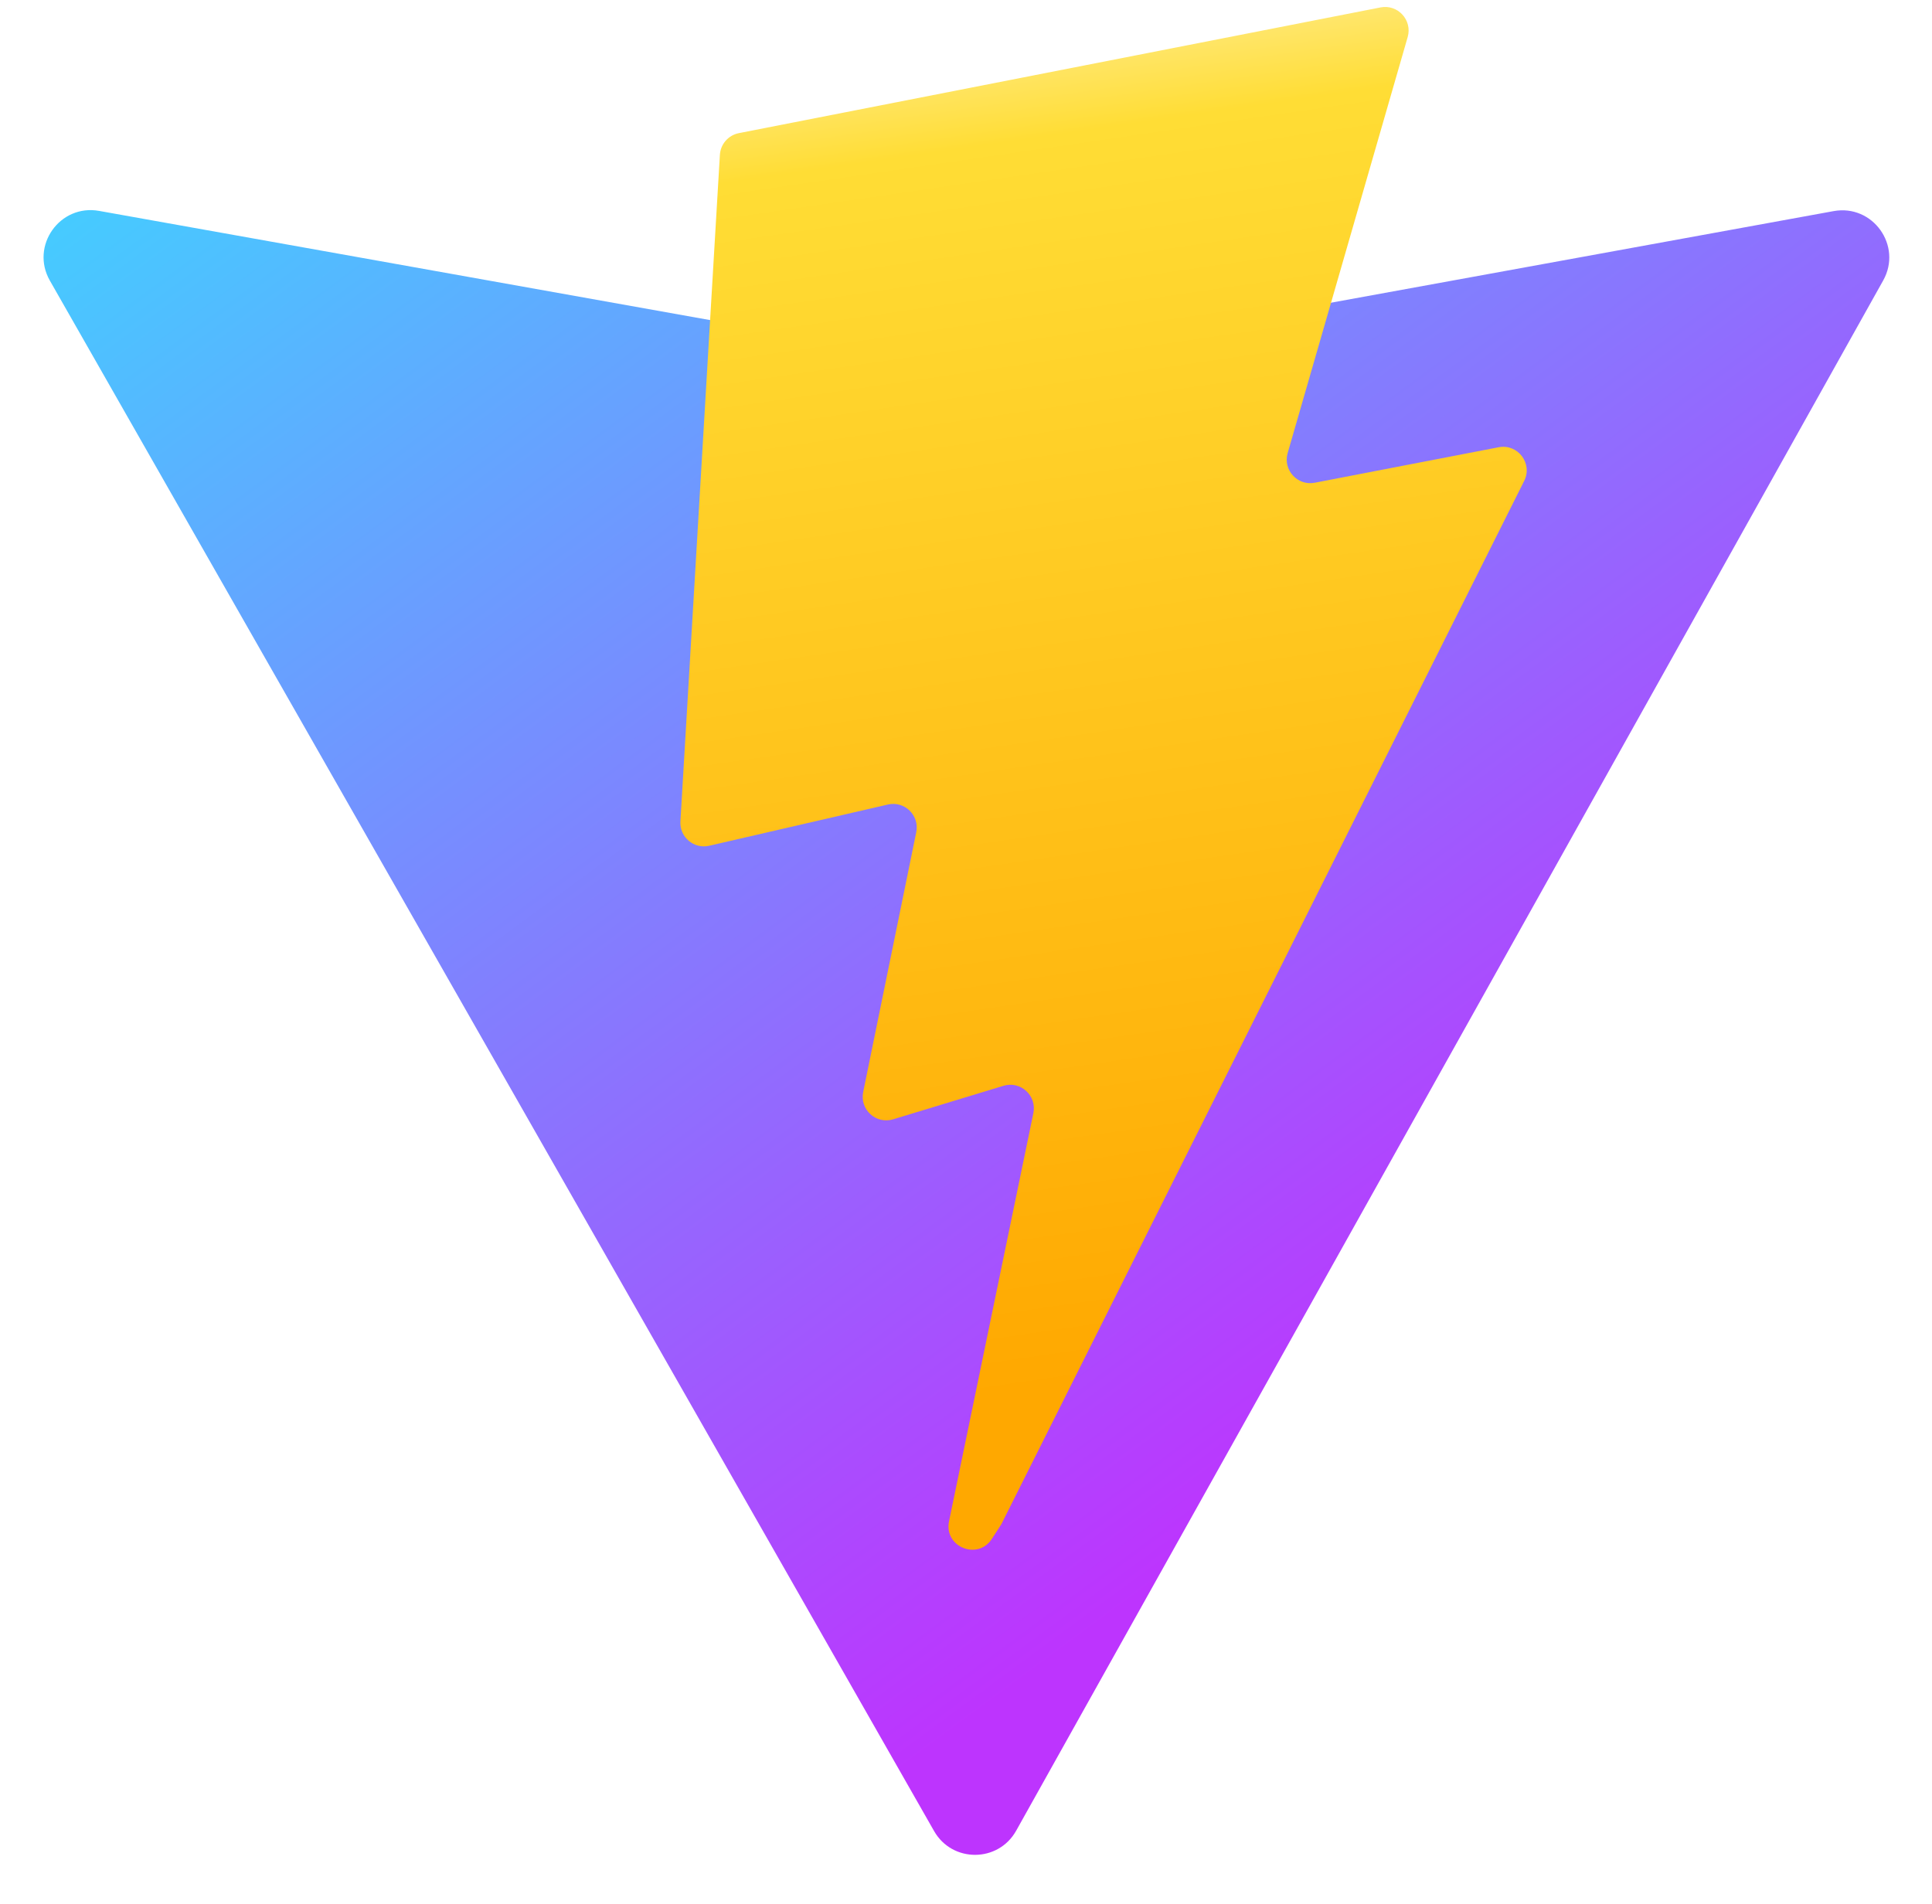
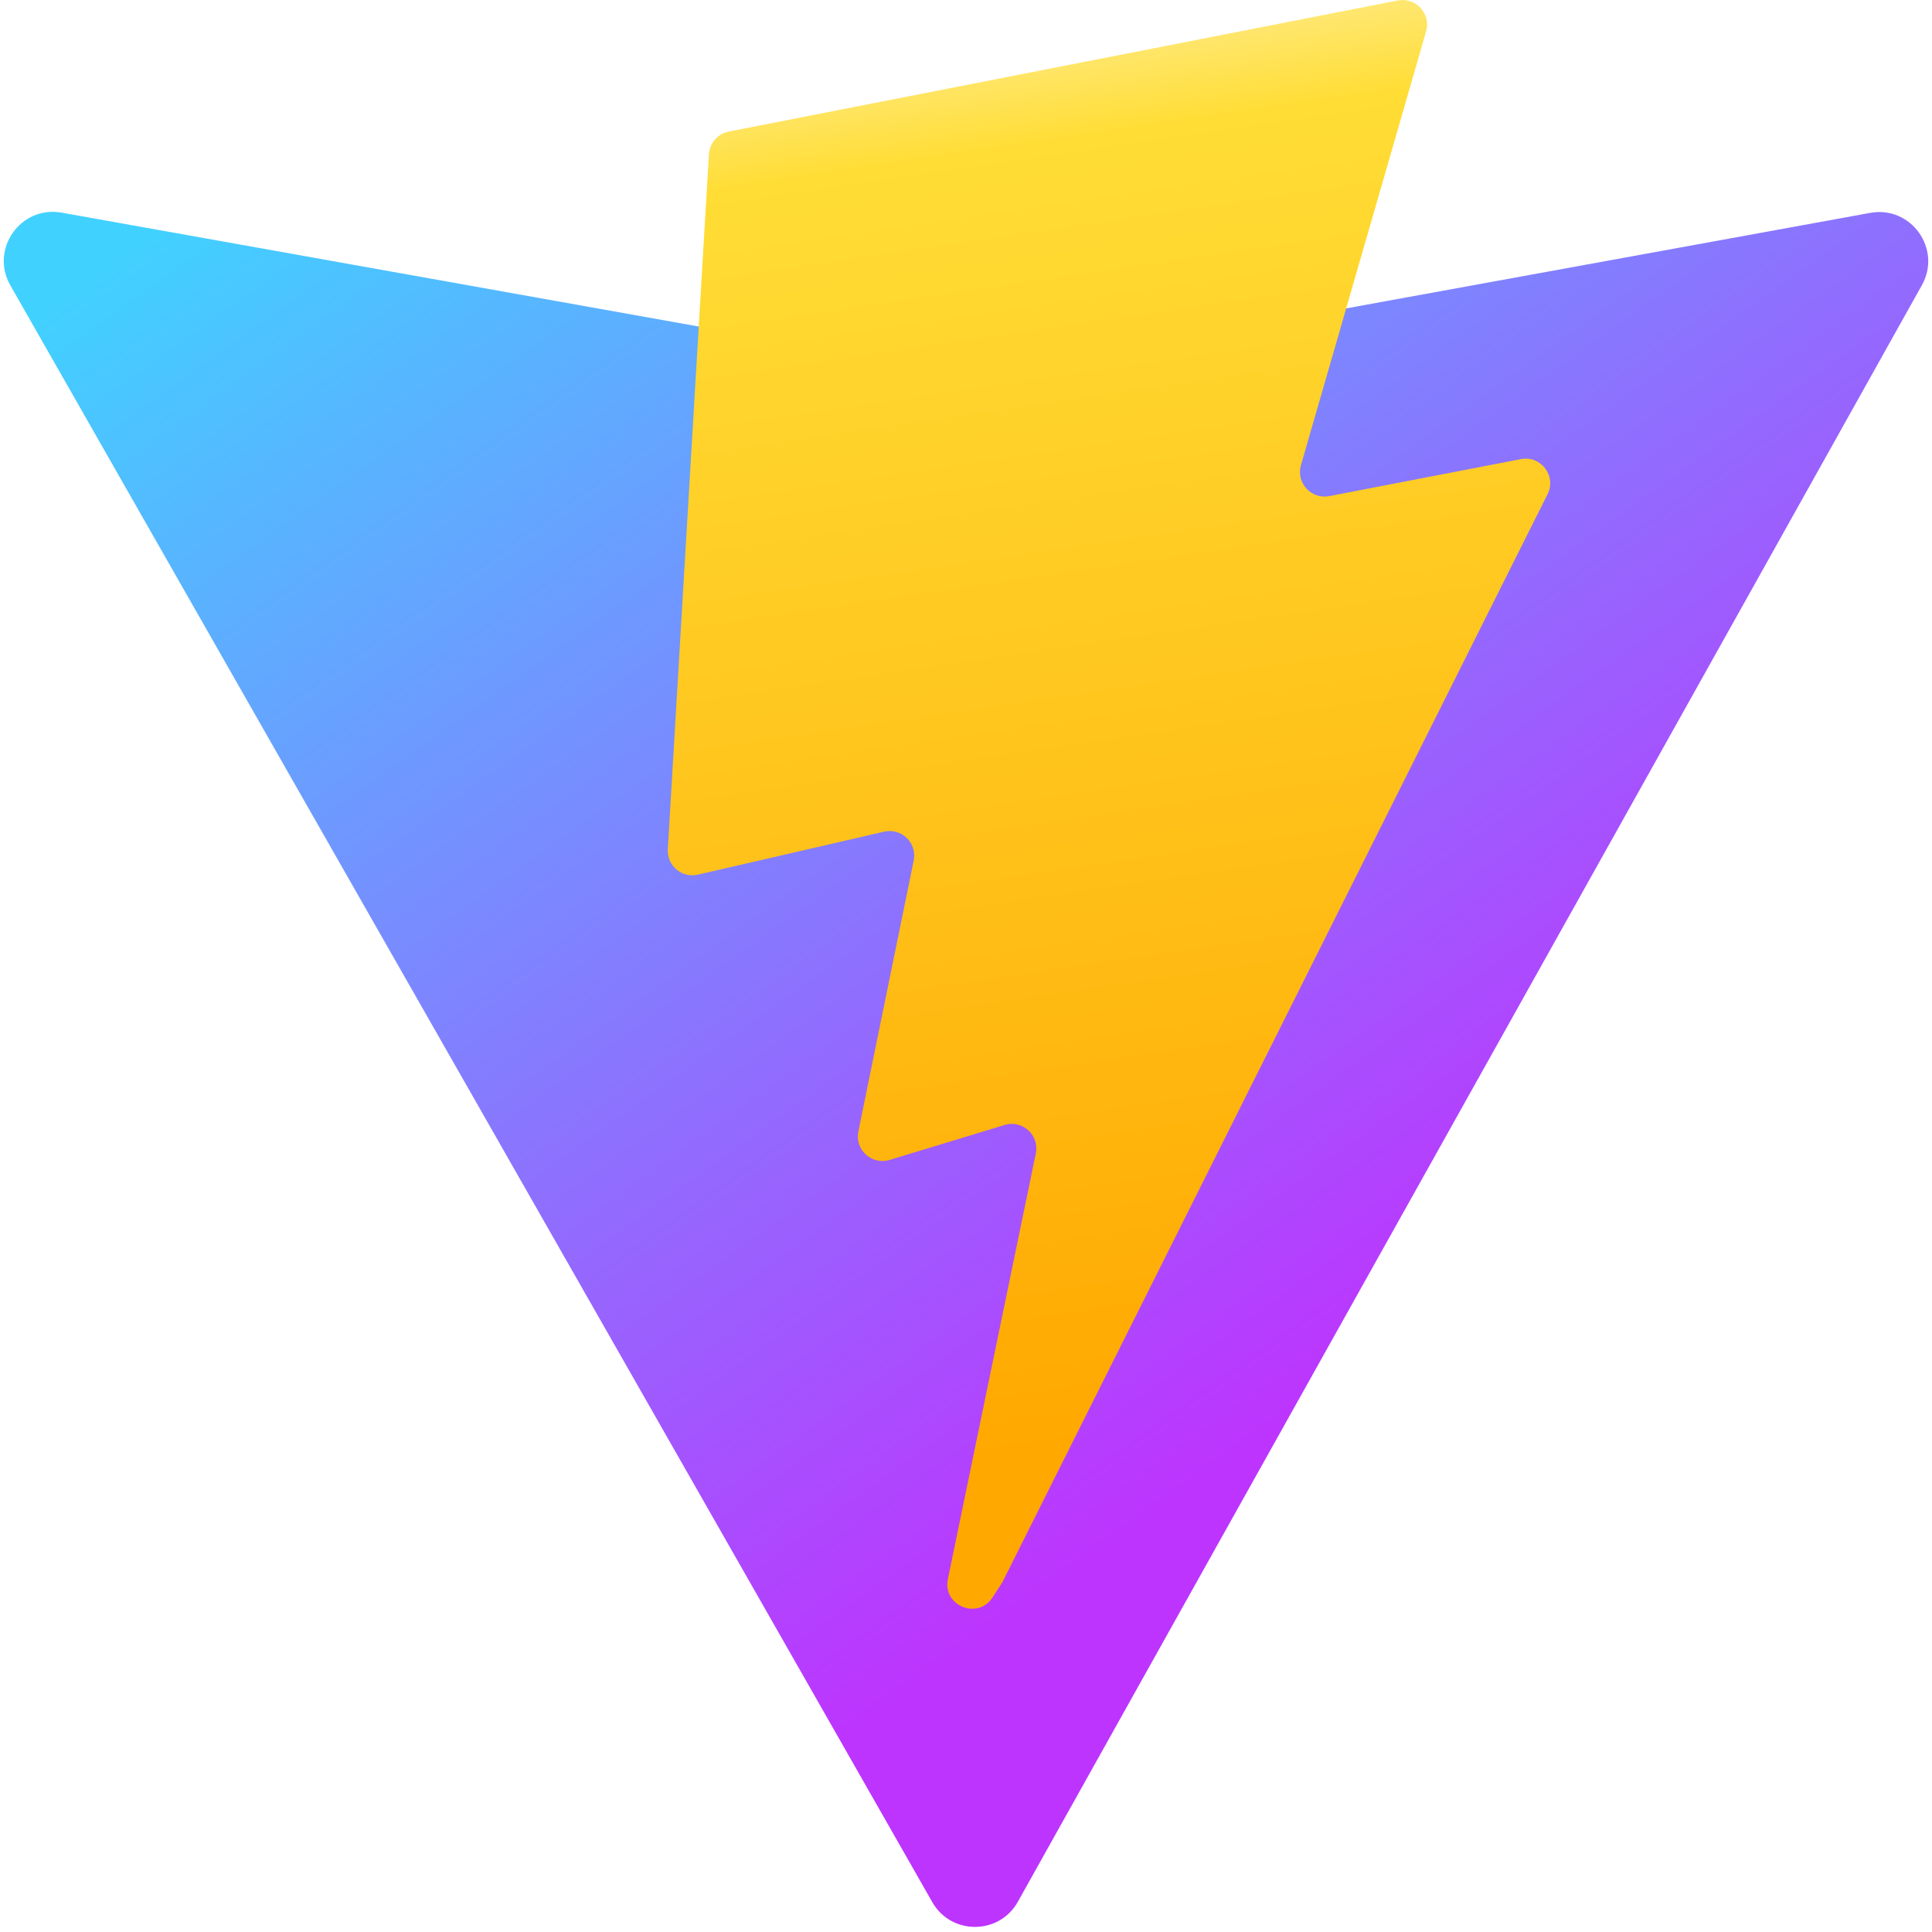
- <svg xmlns="http://www.w3.org/2000/svg" width="410" height="404" viewBox="0 0 410 404" fill="none">
-   <path d="M399.641 59.525L215.643 388.545C211.844 395.338 202.084 395.378 198.228 388.618L10.582 59.556C6.381 52.19 12.68 43.267 21.028 44.759L205.223 77.682C206.398 77.892 207.601 77.89 208.776 77.676L389.119 44.806C397.439 43.289 403.768 52.143 399.641 59.525Z" fill="url(#paint0_linear)" />
-   <path d="M292.965 1.574L156.801 28.255C154.563 28.694 152.906 30.59 152.771 32.866L144.395 174.33C144.198 177.662 147.258 180.248 150.51 179.498L188.42 170.749C191.967 169.931 195.172 173.055 194.443 176.622L183.18 231.775C182.422 235.487 185.907 238.661 189.532 237.56L212.947 230.446C216.577 229.344 220.065 232.527 219.297 236.242L201.398 322.875C200.278 328.294 207.486 331.249 210.492 326.603L212.5 323.5L323.454 102.072C325.312 98.365 322.108 94.137 318.036 94.923L279.014 102.454C275.347 103.161 272.227 99.746 273.262 96.158L298.731 7.867C299.767 4.273 296.636 0.855 292.965 1.574Z" fill="url(#paint1_linear)" />
+ <svg xmlns="http://www.w3.org/2000/svg" aria-hidden="true" role="img" width="300" height="300" preserveAspectRatio="xMidYMid meet" viewBox="0 0 256 257">
  <defs>
-     <linearGradient id="paint0_linear" x1="6" y1="33" x2="235" y2="344" gradientUnits="userSpaceOnUse">
-       <stop stop-color="#41D1FF" />
-       <stop offset="1" stop-color="#BD34FE" />
+     <linearGradient id="svgIDa" x1="-.828%" x2="57.636%" y1="7.652%" y2="78.411%">
+       <stop offset="0%" stop-color="#41D1FF" />
+       <stop offset="100%" stop-color="#BD34FE" />
    </linearGradient>
-     <linearGradient id="paint1_linear" x1="194.651" y1="8.818" x2="236.076" y2="292.989" gradientUnits="userSpaceOnUse">
-       <stop stop-color="#FFEA83" />
-       <stop offset="0.083" stop-color="#FFDD35" />
-       <stop offset="1" stop-color="#FFA800" />
+     <linearGradient id="svgIDb" x1="43.376%" x2="50.316%" y1="2.242%" y2="89.03%">
+       <stop offset="0%" stop-color="#FFEA83" />
+       <stop offset="8.333%" stop-color="#FFDD35" />
+       <stop offset="100%" stop-color="#FFA800" />
    </linearGradient>
  </defs>
+   <path fill="url(#svgIDa)" d="M255.153 37.938L134.897 252.976c-2.483 4.44-8.862 4.466-11.382.048L.875 37.958c-2.746-4.814 1.371-10.646 6.827-9.67l120.385 21.517a6.537 6.537 0 0 0 2.322-.004l117.867-21.483c5.438-.991 9.574 4.796 6.877 9.62Z" />
+   <path fill="url(#svgIDb)" d="M185.432.063L96.44 17.501a3.268 3.268 0 0 0-2.634 3.014l-5.474 92.456a3.268 3.268 0 0 0 3.997 3.378l24.777-5.718c2.318-.535 4.413 1.507 3.936 3.838l-7.361 36.047c-.495 2.426 1.782 4.5 4.151 3.78l15.304-4.649c2.372-.72 4.652 1.36 4.15 3.788l-11.698 56.621c-.732 3.542 3.979 5.473 5.943 2.437l1.313-2.028l72.516-144.72c1.215-2.423-.88-5.186-3.54-4.672l-25.505 4.922c-2.396.462-4.435-1.77-3.759-4.114l16.646-57.705c.677-2.35-1.37-4.583-3.769-4.113Z" />
</svg>
